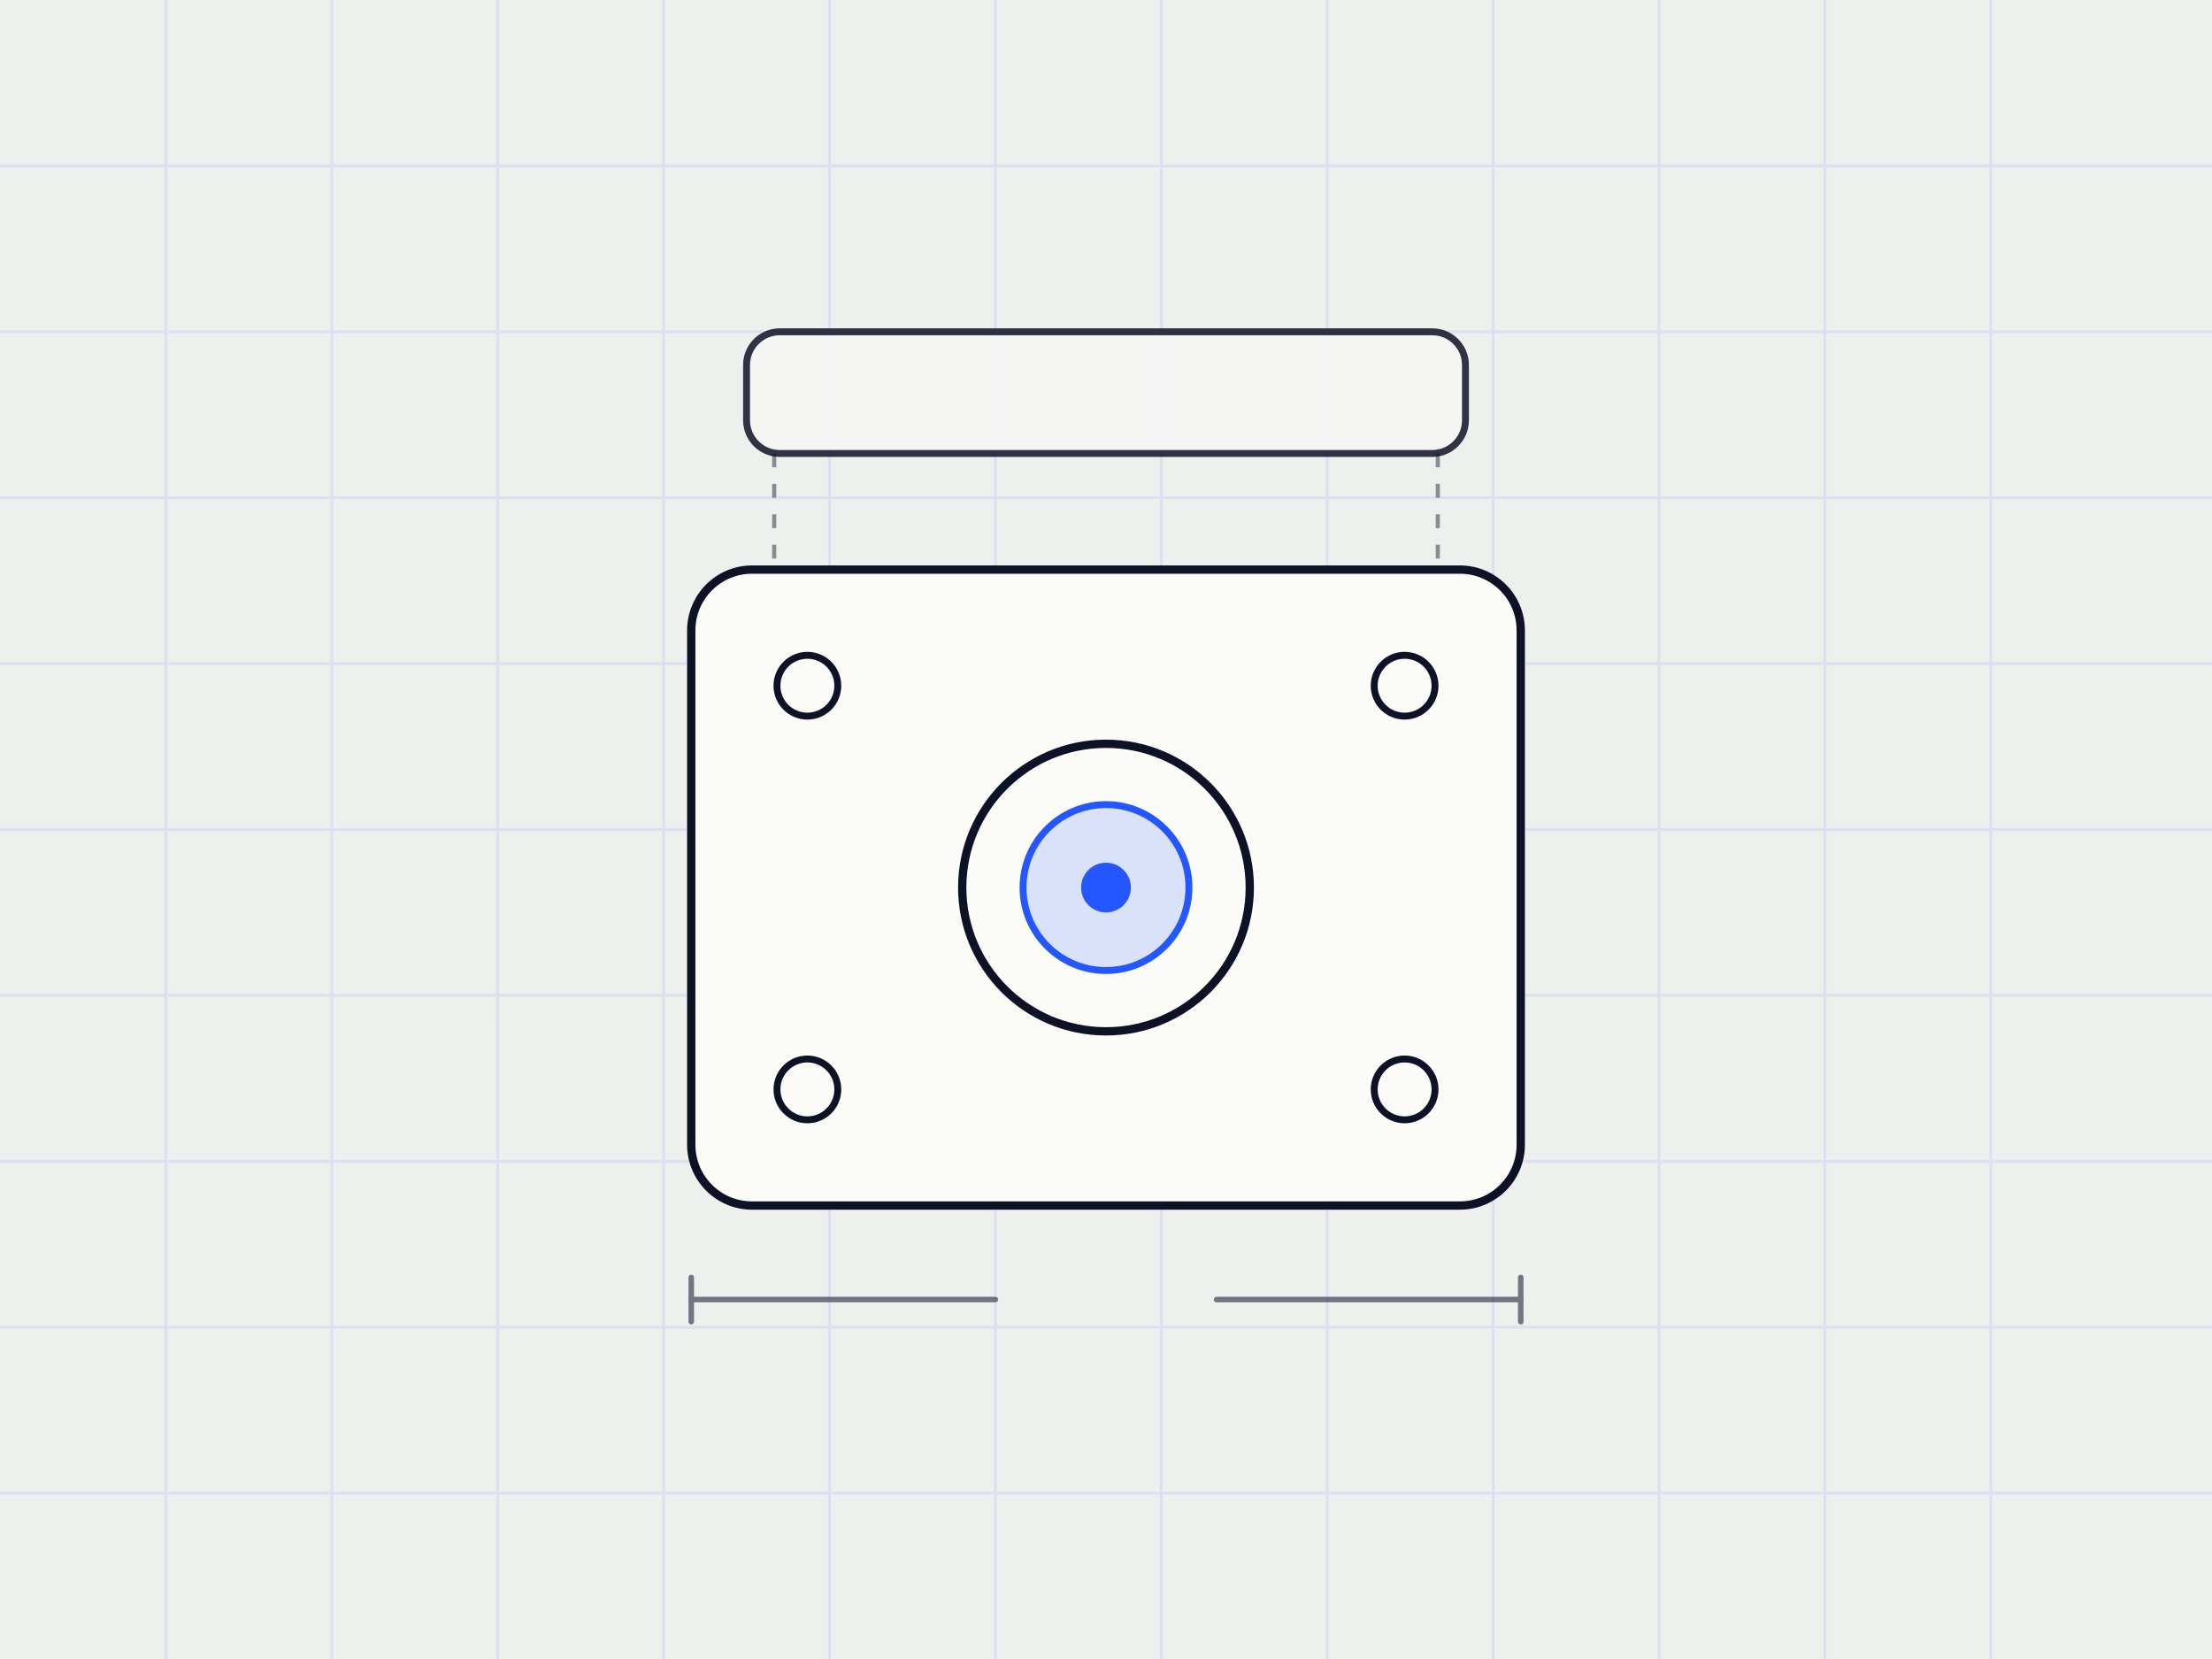
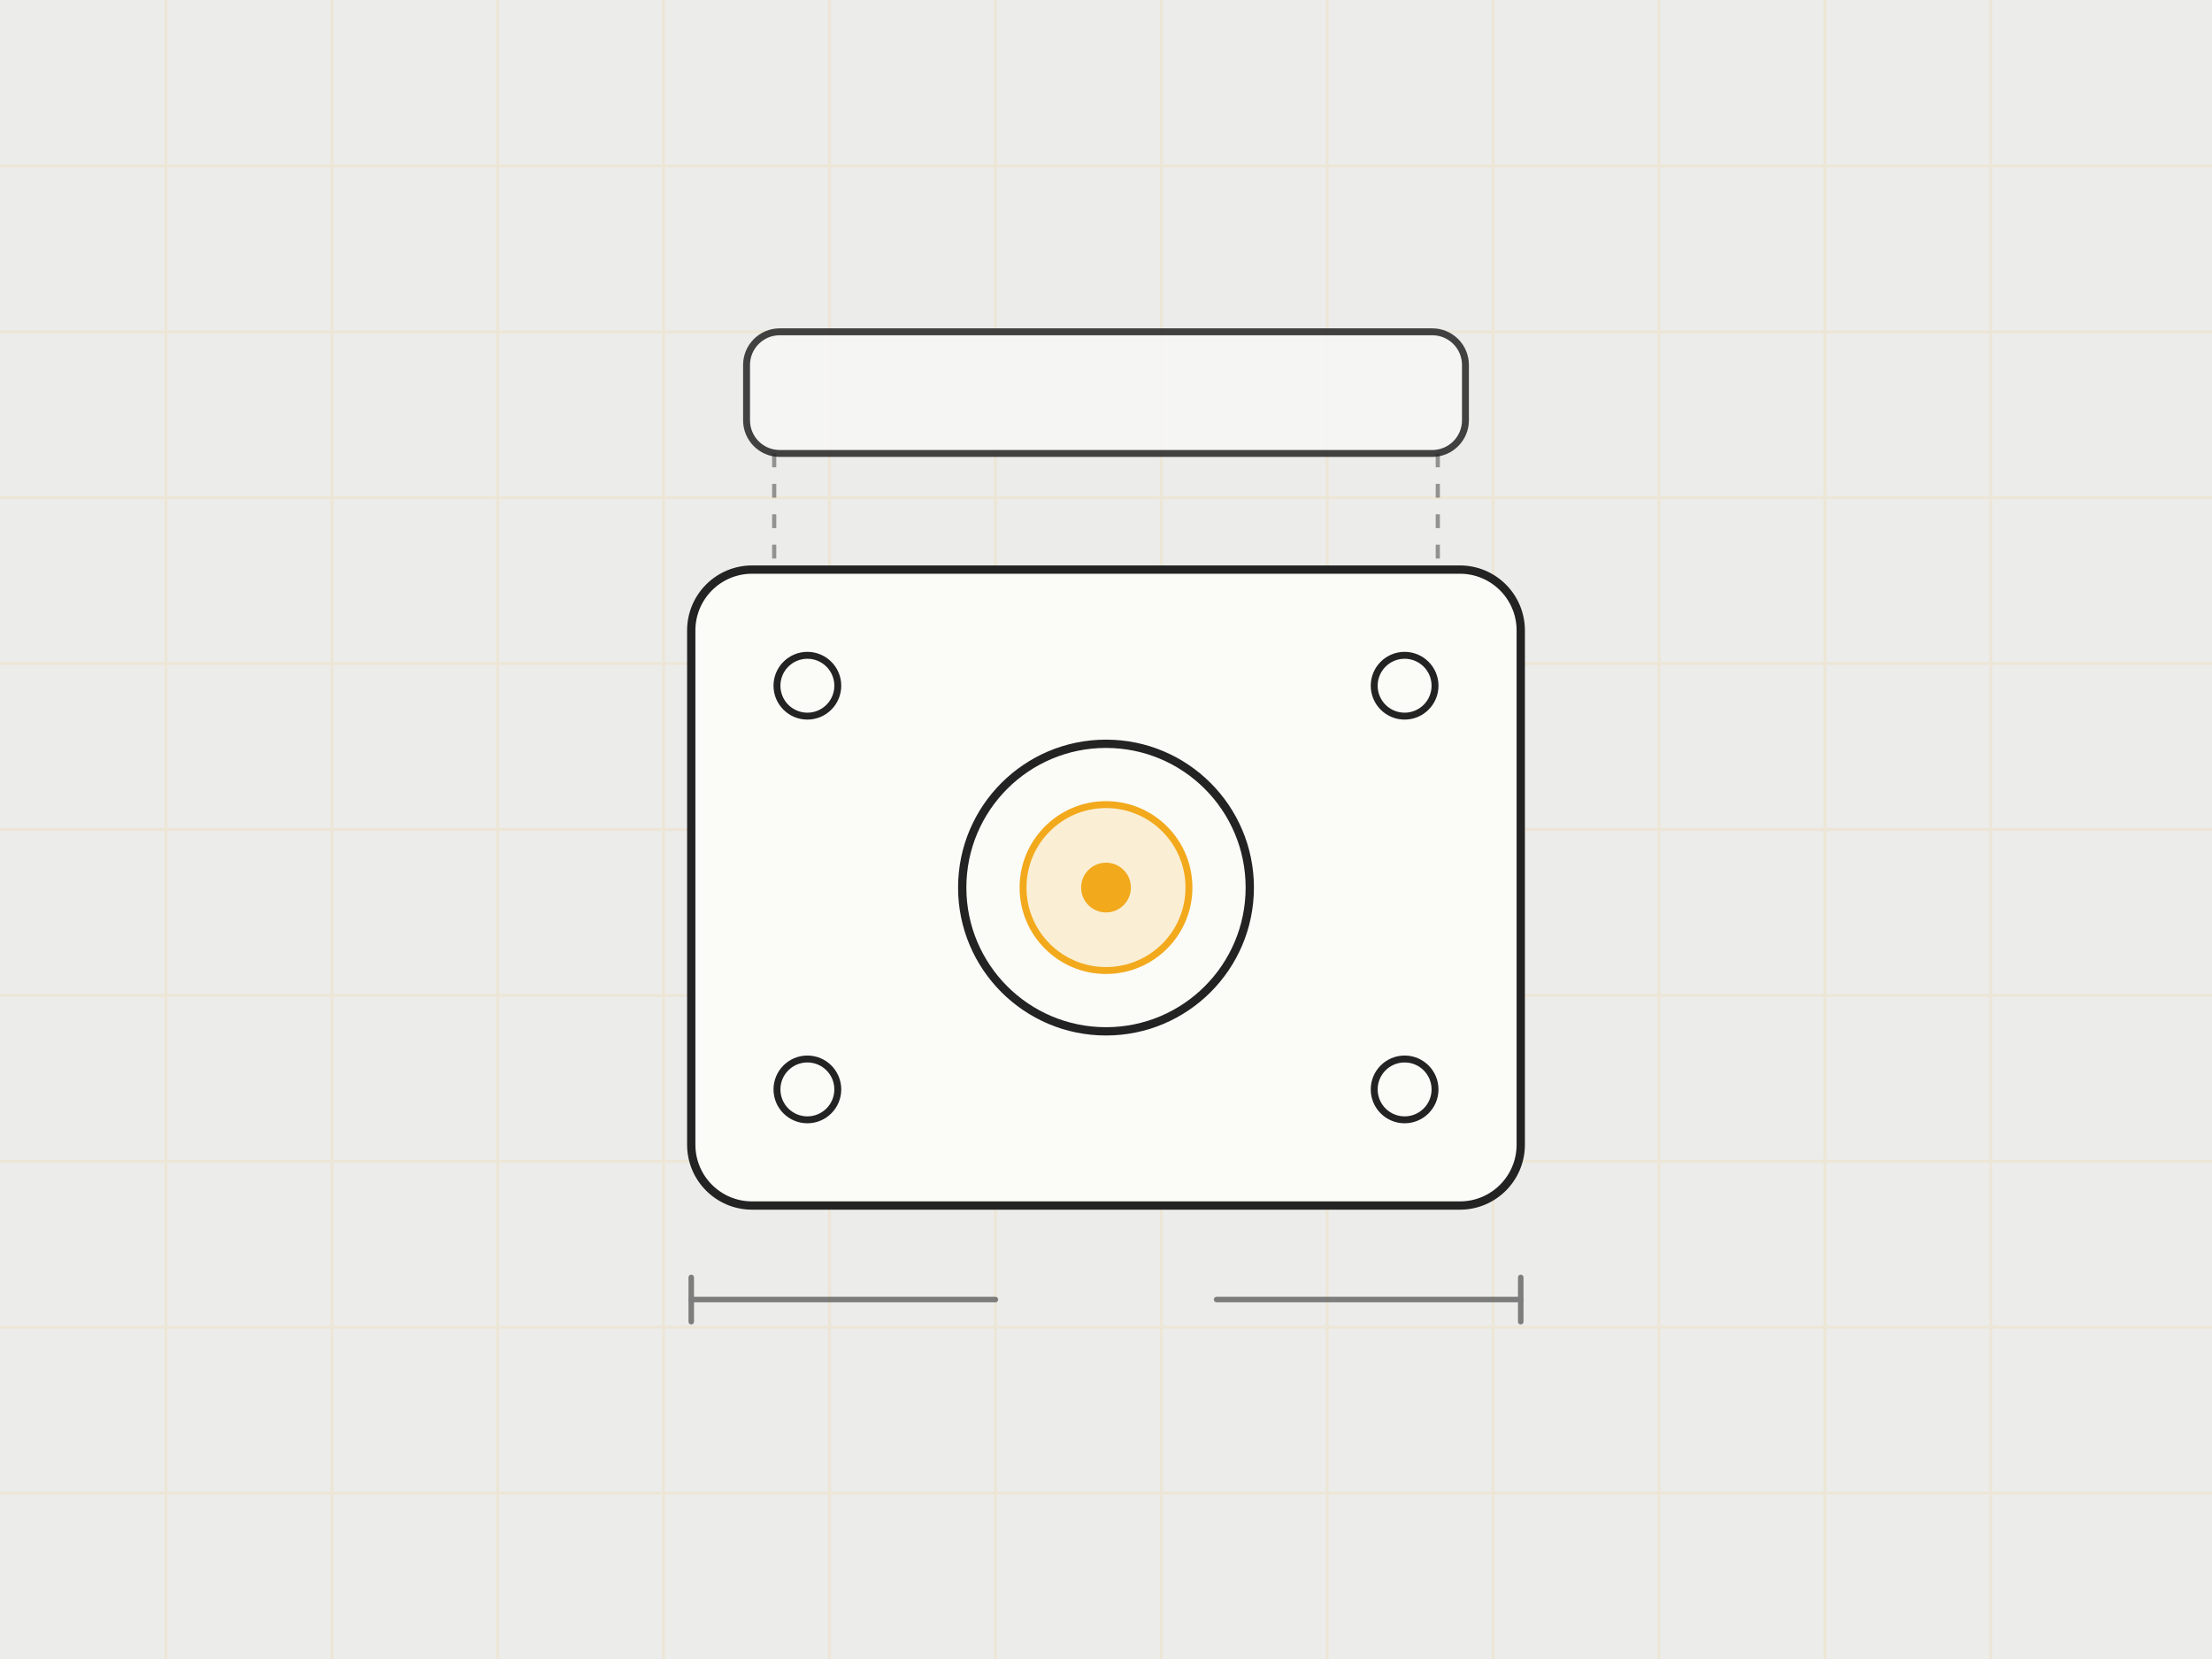
<svg xmlns="http://www.w3.org/2000/svg" viewBox="0 0 800 600" role="img" aria-label="Technical sketch of a compact electronic defence module with a sensor lens and an exploded lid">
-   <rect width="800" height="600" fill="#eef0ee" />
-   <g stroke="#2457ff" stroke-width="1" opacity="0.10">
+   <rect width="800" height="600" fill="#ececea" />
+   <g stroke="#f2a91c" stroke-width="1" opacity="0.10">
    <path d="M0 60 H800 M0 120 H800 M0 180 H800 M0 240 H800 M0 300 H800 M0 360 H800 M0 420 H800 M0 480 H800 M0 540 H800" />
    <path d="M60 0 V600 M120 0 V600 M180 0 V600 M240 0 V600 M300 0 V600 M360 0 V600 M420 0 V600 M480 0 V600 M540 0 V600 M600 0 V600 M660 0 V600 M720 0 V600" />
  </g>
-   <g stroke="#0e1226" stroke-width="2.5" fill="#f7f7f4" opacity="0.85">
+   <g stroke="#232323" stroke-width="2.5" fill="#f7f7f4" opacity="0.85">
    <rect x="270" y="120" width="260" height="44" rx="12" />
  </g>
-   <g stroke="#0e1226" stroke-width="1.5" stroke-dasharray="5 6" opacity="0.45">
+   <g stroke="#232323" stroke-width="1.5" stroke-dasharray="5 6" opacity="0.45">
    <path d="M280 164 V206 M520 164 V206" />
  </g>
-   <rect x="250" y="206" width="300" height="230" rx="22" fill="#fbfbf8" stroke="#0e1226" stroke-width="3" />
-   <g fill="none" stroke="#0e1226" stroke-width="2.5">
+   <rect x="250" y="206" width="300" height="230" rx="22" fill="#fbfbf8" stroke="#232323" stroke-width="3" />
+   <g fill="none" stroke="#232323" stroke-width="2.5">
    <circle cx="292" cy="248" r="11" />
    <circle cx="508" cy="248" r="11" />
    <circle cx="292" cy="394" r="11" />
    <circle cx="508" cy="394" r="11" />
  </g>
-   <circle cx="400" cy="321" r="52" fill="none" stroke="#0e1226" stroke-width="3" />
-   <circle cx="400" cy="321" r="30" fill="#2457ff" opacity="0.16" />
-   <circle cx="400" cy="321" r="30" fill="none" stroke="#2457ff" stroke-width="2.5" />
-   <circle cx="400" cy="321" r="9" fill="#2457ff" />
-   <g stroke="#0e1226" stroke-width="2" opacity="0.55" stroke-linecap="round">
+   <circle cx="400" cy="321" r="52" fill="none" stroke="#232323" stroke-width="3" />
+   <circle cx="400" cy="321" r="30" fill="#f2a91c" opacity="0.16" />
+   <circle cx="400" cy="321" r="30" fill="none" stroke="#f2a91c" stroke-width="2.5" />
+   <circle cx="400" cy="321" r="9" fill="#f2a91c" />
+   <g stroke="#232323" stroke-width="2" opacity="0.55" stroke-linecap="round">
    <path d="M250 470 H360 M440 470 H550" />
    <path d="M250 462 V478 M550 462 V478" />
  </g>
</svg>
